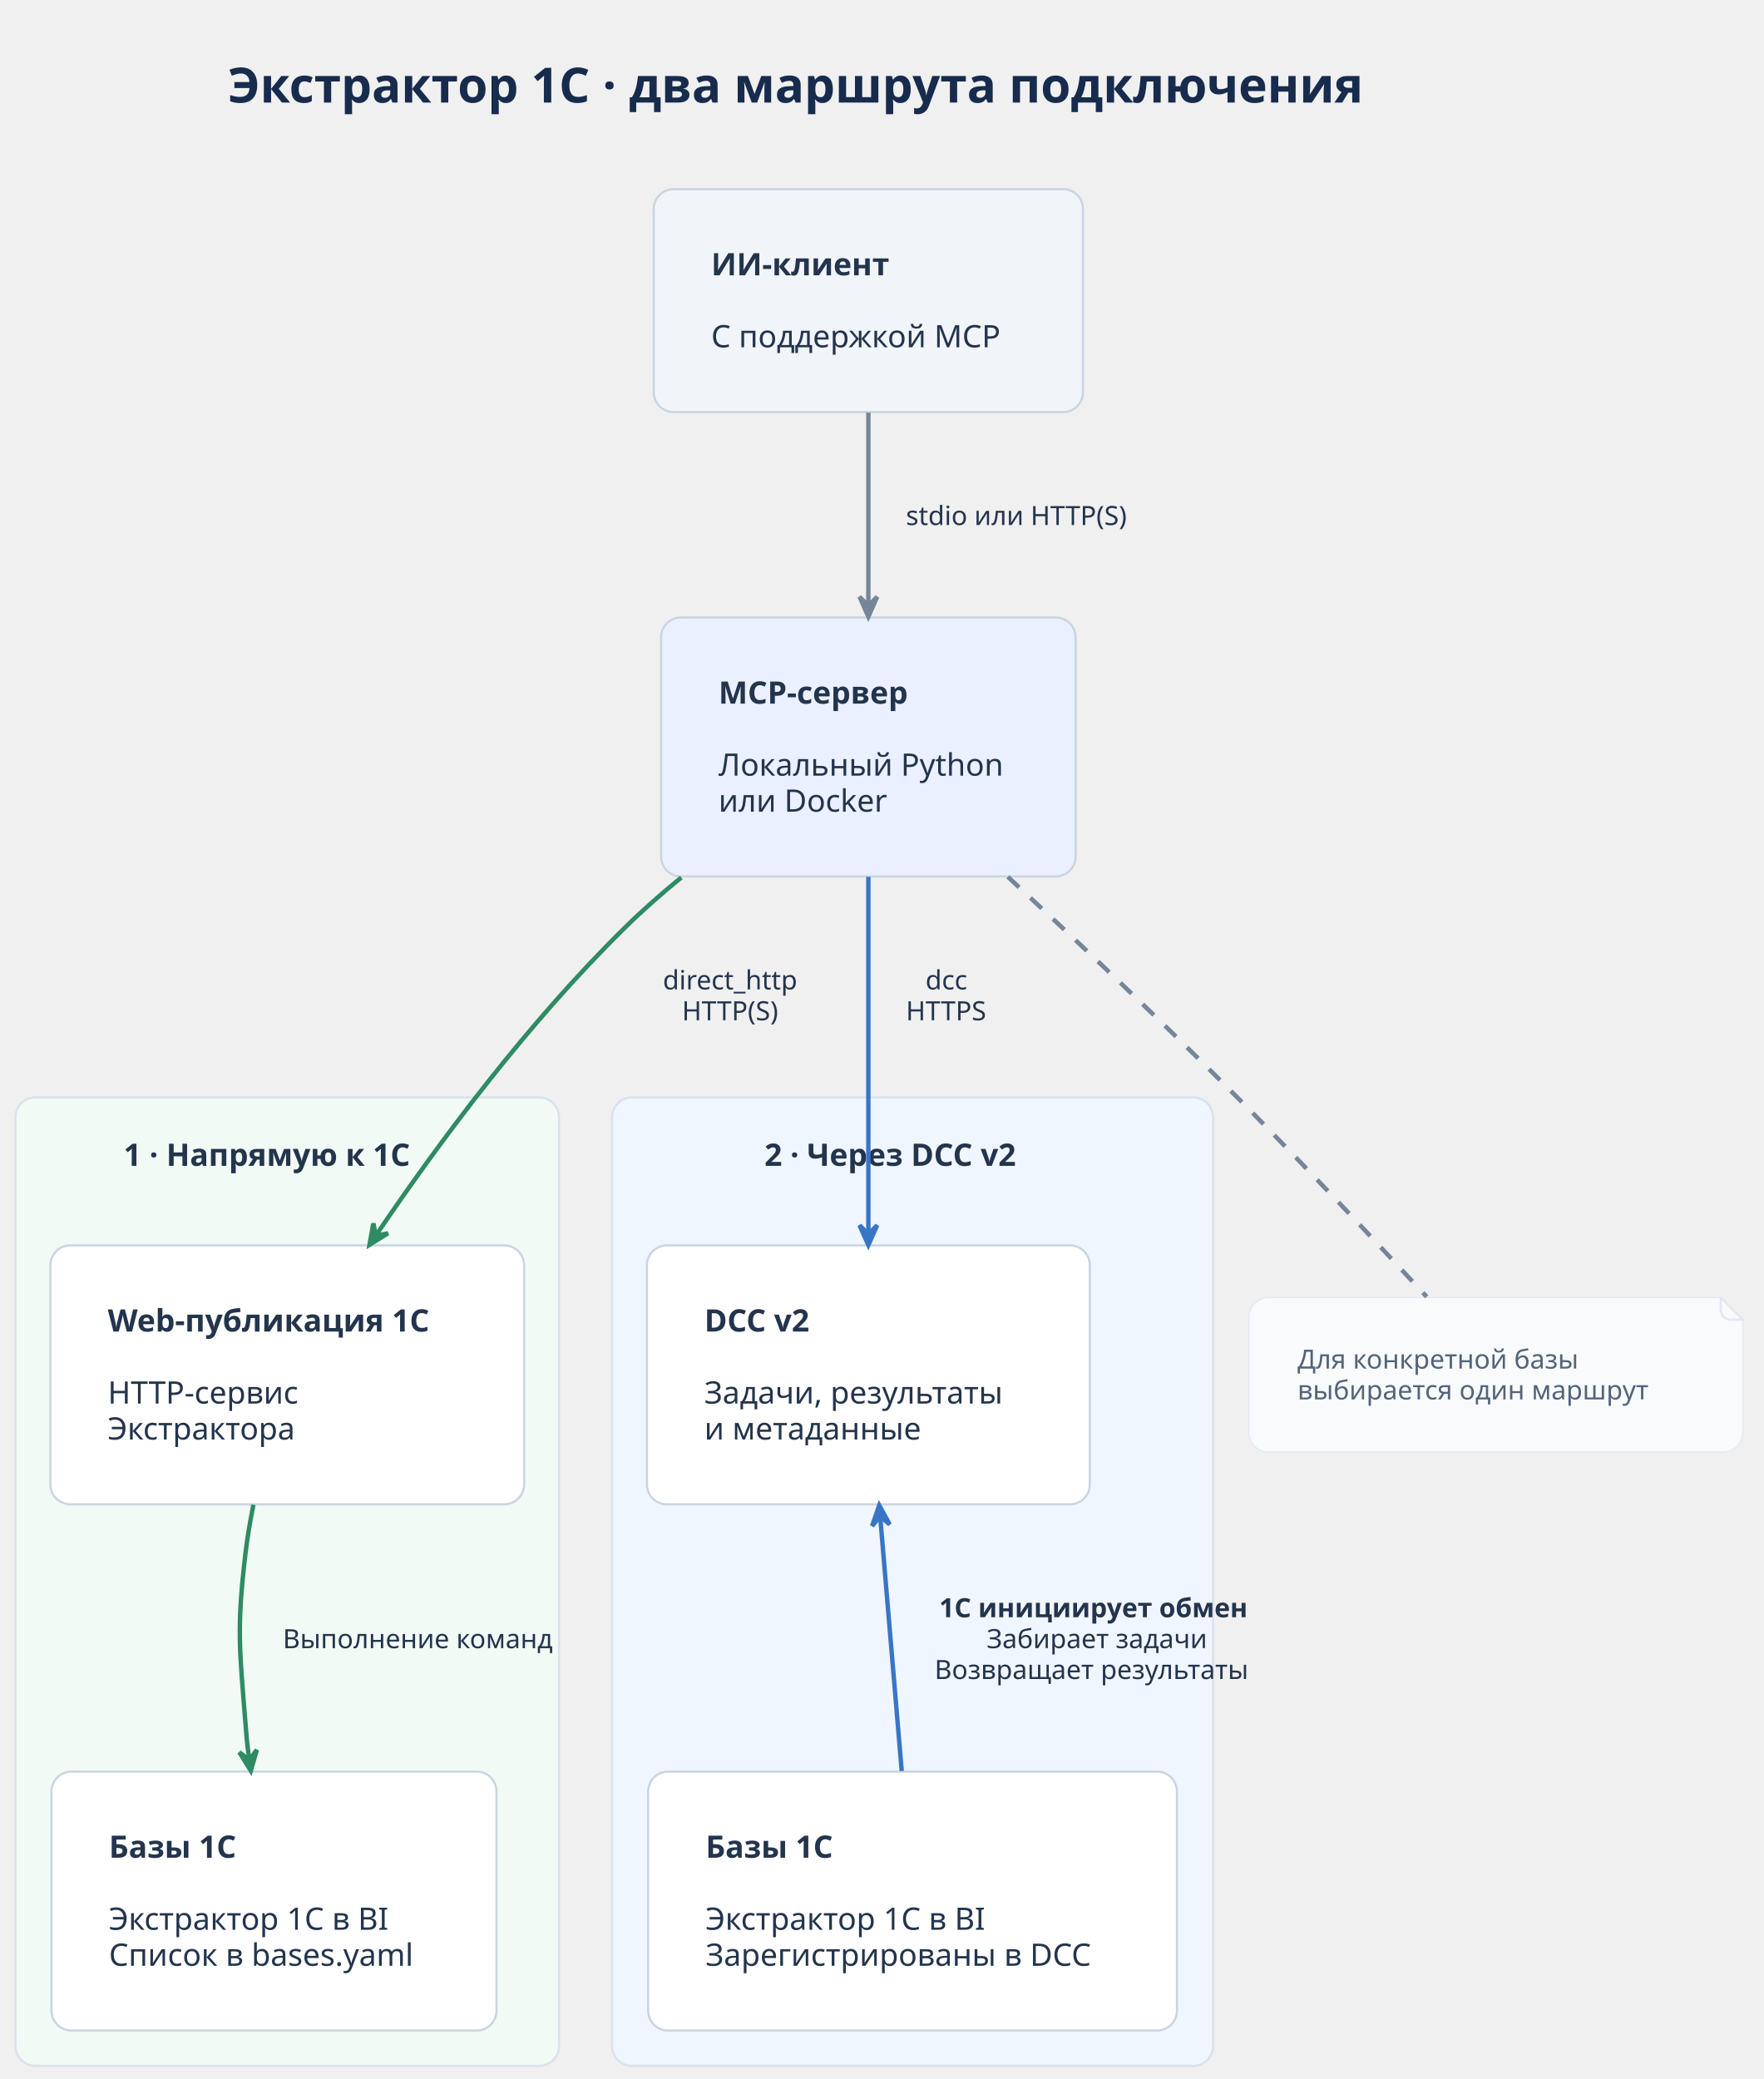
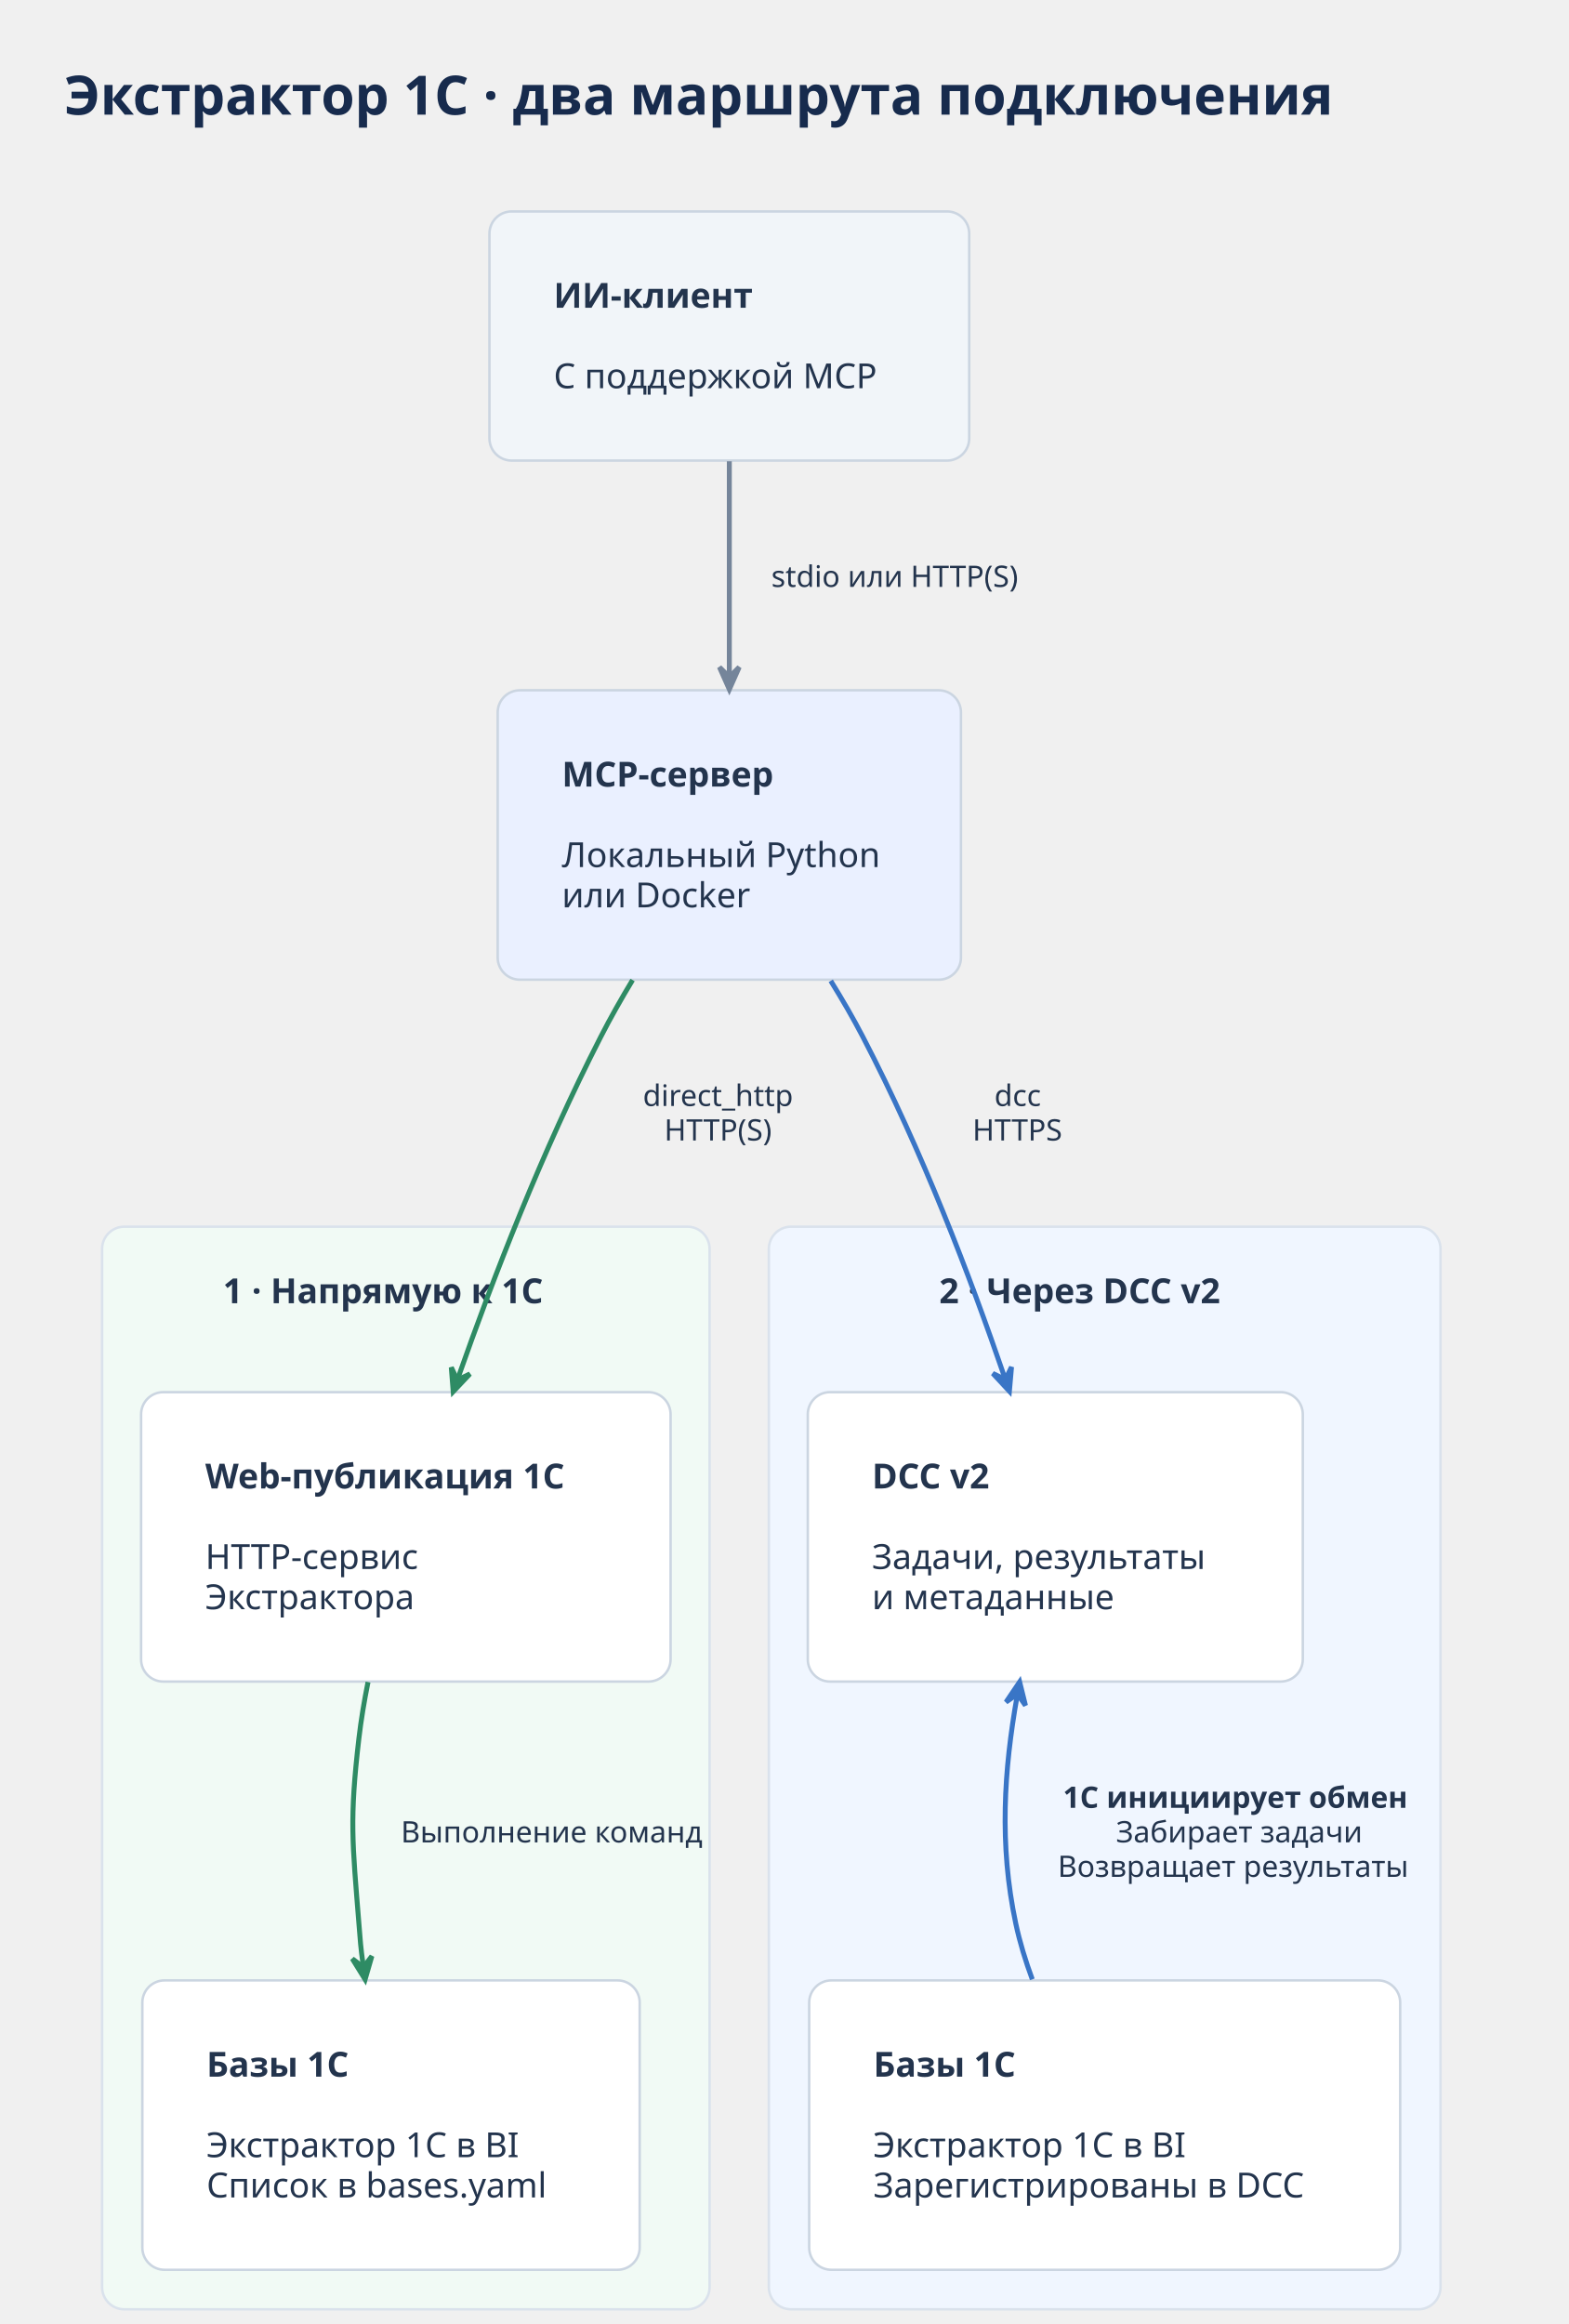
- <svg xmlns="http://www.w3.org/2000/svg" contentStyleType="text/css" data-diagram-type="DESCRIPTION" height="941px" preserveAspectRatio="none" style="width:798px;height:941px;background:#FFFFFF;" version="1.1" viewBox="0 0 798 941" width="798px" zoomAndPan="magnify">
+ <svg xmlns="http://www.w3.org/2000/svg" contentStyleType="text/css" data-diagram-type="DESCRIPTION" height="941px" preserveAspectRatio="none" style="width:635px;height:941px;background:#FFFFFF;" version="1.1" viewBox="0 0 635 941" width="635px" zoomAndPan="magnify">
  <defs />
  <g>
    <g class="title" data-source-line="36">
-       <text fill="#172B4D" font-family="sans-serif" font-size="22" font-weight="bold" lengthAdjust="spacing" textLength="575.556" x="103.103" y="46.421">Экстрактор 1С · два маршрута подключения</text>
+       <text fill="#172B4D" font-family="sans-serif" font-size="22" font-weight="bold" lengthAdjust="spacing" textLength="575.556" x="26" y="46.421">Экстрактор 1С · два маршрута подключения</text>
    </g>
    <g class="cluster" data-entity="DIRECT" data-source-line="41" data-uid="ent0004" id="cluster_DIRECT">
-       <rect fill="#F1FAF5" height="438.37" rx="9" ry="9" style="stroke:#DAE2EC;stroke-width:1;" width="246" x="7" y="496.689" />
-       <text fill="#23344D" font-family="sans-serif" font-size="14" font-weight="bold" lengthAdjust="spacing" textLength="148.101" x="55.95" y="527.684">1 · Напрямую к 1С</text>
+       <rect fill="#F1FAF5" height="438.37" rx="9" ry="9" style="stroke:#DAE2EC;stroke-width:1;" width="246" x="41.34" y="496.689" />
+       <text fill="#23344D" font-family="sans-serif" font-size="14" font-weight="bold" lengthAdjust="spacing" textLength="148.101" x="90.29" y="527.684">1 · Напрямую к 1С</text>
    </g>
    <g class="cluster" data-entity="RELAY" data-source-line="47" data-uid="ent0008" id="cluster_RELAY">
-       <rect fill="#F0F6FF" height="438.37" rx="9" ry="9" style="stroke:#DAE2EC;stroke-width:1;" width="272" x="277" y="496.689" />
-       <text fill="#23344D" font-family="sans-serif" font-size="14" font-weight="bold" lengthAdjust="spacing" textLength="134.053" x="345.974" y="527.684">2 · Через DCC v2</text>
+       <rect fill="#F0F6FF" height="438.37" rx="9" ry="9" style="stroke:#DAE2EC;stroke-width:1;" width="272" x="311.34" y="496.689" />
+       <text fill="#23344D" font-family="sans-serif" font-size="14" font-weight="bold" lengthAdjust="spacing" textLength="134.053" x="380.314" y="527.684">2 · Через DCC v2</text>
    </g>
    <g class="entity" data-entity="WEB" data-source-line="42" data-uid="ent0005" id="entity_WEB">
-       <rect fill="#FFFFFF" height="117.188" rx="9" ry="9" style="stroke:#CBD5E1;stroke-width:1;" width="214.422" x="22.79" y="563.689" />
-       <text fill="#23344D" font-family="sans-serif" font-size="14" font-weight="bold" lengthAdjust="spacing" textLength="162.422" x="48.79" y="602.684">Web-публикация 1С</text>
-       <text fill="#23344D" font-family="sans-serif" font-size="14" lengthAdjust="spacing" textLength="4.45" x="48.79" y="618.981"> </text>
-       <text fill="#23344D" font-family="sans-serif" font-size="14" lengthAdjust="spacing" textLength="91.369" x="48.79" y="635.278">HTTP-сервис</text>
-       <text fill="#23344D" font-family="sans-serif" font-size="14" lengthAdjust="spacing" textLength="94.192" x="48.79" y="651.575">Экстрактора</text>
+       <rect fill="#FFFFFF" height="117.188" rx="9" ry="9" style="stroke:#CBD5E1;stroke-width:1;" width="214.422" x="57.13" y="563.689" />
+       <text fill="#23344D" font-family="sans-serif" font-size="14" font-weight="bold" lengthAdjust="spacing" textLength="162.422" x="83.13" y="602.684">Web-публикация 1С</text>
+       <text fill="#23344D" font-family="sans-serif" font-size="14" lengthAdjust="spacing" textLength="4.45" x="83.13" y="618.981"> </text>
+       <text fill="#23344D" font-family="sans-serif" font-size="14" lengthAdjust="spacing" textLength="91.369" x="83.13" y="635.278">HTTP-сервис</text>
+       <text fill="#23344D" font-family="sans-serif" font-size="14" lengthAdjust="spacing" textLength="94.192" x="83.13" y="651.575">Экстрактора</text>
    </g>
    <g class="entity" data-entity="BASE_HTTP" data-source-line="43" data-uid="ent0006" id="entity_BASE_HTTP">
-       <rect fill="#FFFFFF" height="117.188" rx="9" ry="9" style="stroke:#CBD5E1;stroke-width:1;" width="201.406" x="23.3" y="801.869" />
-       <text fill="#23344D" font-family="sans-serif" font-size="14" font-weight="bold" lengthAdjust="spacing" textLength="65.803" x="49.3" y="840.865">Базы 1С</text>
-       <text fill="#23344D" font-family="sans-serif" font-size="14" lengthAdjust="spacing" textLength="4.45" x="49.3" y="857.161"> </text>
-       <text fill="#23344D" font-family="sans-serif" font-size="14" lengthAdjust="spacing" textLength="139.631" x="49.3" y="873.458">Экстрактор 1С в BI</text>
-       <text fill="#23344D" font-family="sans-serif" font-size="14" lengthAdjust="spacing" textLength="149.406" x="49.3" y="889.755">Список в bases.yaml</text>
+       <rect fill="#FFFFFF" height="117.188" rx="9" ry="9" style="stroke:#CBD5E1;stroke-width:1;" width="201.406" x="57.64" y="801.869" />
+       <text fill="#23344D" font-family="sans-serif" font-size="14" font-weight="bold" lengthAdjust="spacing" textLength="65.803" x="83.64" y="840.865">Базы 1С</text>
+       <text fill="#23344D" font-family="sans-serif" font-size="14" lengthAdjust="spacing" textLength="4.45" x="83.64" y="857.161"> </text>
+       <text fill="#23344D" font-family="sans-serif" font-size="14" lengthAdjust="spacing" textLength="139.631" x="83.64" y="873.458">Экстрактор 1С в BI</text>
+       <text fill="#23344D" font-family="sans-serif" font-size="14" lengthAdjust="spacing" textLength="149.406" x="83.64" y="889.755">Список в bases.yaml</text>
    </g>
    <g class="entity" data-entity="DCC" data-source-line="48" data-uid="ent0009" id="entity_DCC">
-       <rect fill="#FFFFFF" height="117.188" rx="9" ry="9" style="stroke:#CBD5E1;stroke-width:1;" width="200.456" x="292.77" y="563.689" />
-       <text fill="#23344D" font-family="sans-serif" font-size="14" font-weight="bold" lengthAdjust="spacing" textLength="55.911" x="318.77" y="602.684">DCC v2</text>
-       <text fill="#23344D" font-family="sans-serif" font-size="14" lengthAdjust="spacing" textLength="4.45" x="318.77" y="618.981"> </text>
-       <text fill="#23344D" font-family="sans-serif" font-size="14" lengthAdjust="spacing" textLength="148.456" x="318.77" y="635.278">Задачи, результаты</text>
-       <text fill="#23344D" font-family="sans-serif" font-size="14" lengthAdjust="spacing" textLength="105.69" x="318.77" y="651.575">и метаданные</text>
+       <rect fill="#FFFFFF" height="117.188" rx="9" ry="9" style="stroke:#CBD5E1;stroke-width:1;" width="200.456" x="327.11" y="563.689" />
+       <text fill="#23344D" font-family="sans-serif" font-size="14" font-weight="bold" lengthAdjust="spacing" textLength="55.911" x="353.11" y="602.684">DCC v2</text>
+       <text fill="#23344D" font-family="sans-serif" font-size="14" lengthAdjust="spacing" textLength="4.45" x="353.11" y="618.981"> </text>
+       <text fill="#23344D" font-family="sans-serif" font-size="14" lengthAdjust="spacing" textLength="148.456" x="353.11" y="635.278">Задачи, результаты</text>
+       <text fill="#23344D" font-family="sans-serif" font-size="14" lengthAdjust="spacing" textLength="105.69" x="353.11" y="651.575">и метаданные</text>
    </g>
    <g class="entity" data-entity="BASE_DCC" data-source-line="49" data-uid="ent0010" id="entity_BASE_DCC">
-       <rect fill="#FFFFFF" height="117.188" rx="9" ry="9" style="stroke:#CBD5E1;stroke-width:1;" width="239.318" x="293.34" y="801.869" />
-       <text fill="#23344D" font-family="sans-serif" font-size="14" font-weight="bold" lengthAdjust="spacing" textLength="65.803" x="319.34" y="840.865">Базы 1С</text>
-       <text fill="#23344D" font-family="sans-serif" font-size="14" lengthAdjust="spacing" textLength="4.45" x="319.34" y="857.161"> </text>
-       <text fill="#23344D" font-family="sans-serif" font-size="14" lengthAdjust="spacing" textLength="139.631" x="319.34" y="873.458">Экстрактор 1С в BI</text>
-       <text fill="#23344D" font-family="sans-serif" font-size="14" lengthAdjust="spacing" textLength="187.318" x="319.34" y="889.755">Зарегистрированы в DCC</text>
+       <rect fill="#FFFFFF" height="117.188" rx="9" ry="9" style="stroke:#CBD5E1;stroke-width:1;" width="239.318" x="327.68" y="801.869" />
+       <text fill="#23344D" font-family="sans-serif" font-size="14" font-weight="bold" lengthAdjust="spacing" textLength="65.803" x="353.68" y="840.865">Базы 1С</text>
+       <text fill="#23344D" font-family="sans-serif" font-size="14" lengthAdjust="spacing" textLength="4.45" x="353.68" y="857.161"> </text>
+       <text fill="#23344D" font-family="sans-serif" font-size="14" lengthAdjust="spacing" textLength="139.631" x="353.68" y="873.458">Экстрактор 1С в BI</text>
+       <text fill="#23344D" font-family="sans-serif" font-size="14" lengthAdjust="spacing" textLength="187.318" x="353.68" y="889.755">Зарегистрированы в DCC</text>
    </g>
    <g class="entity" data-entity="AI" data-source-line="38" data-uid="ent0002" id="entity_AI">
-       <rect fill="#F1F5F9" height="100.891" rx="9" ry="9" style="stroke:#CBD5E1;stroke-width:1;" width="194.283" x="295.86" y="85.609" />
-       <text fill="#23344D" font-family="sans-serif" font-size="14" font-weight="bold" lengthAdjust="spacing" textLength="86.092" x="321.86" y="124.605">ИИ-клиент</text>
-       <text fill="#23344D" font-family="sans-serif" font-size="14" lengthAdjust="spacing" textLength="4.45" x="321.86" y="140.901"> </text>
-       <text fill="#23344D" font-family="sans-serif" font-size="14" lengthAdjust="spacing" textLength="142.283" x="321.86" y="157.198">С поддержкой MCP</text>
+       <rect fill="#F1F5F9" height="100.891" rx="9" ry="9" style="stroke:#CBD5E1;stroke-width:1;" width="194.283" x="198.2" y="85.609" />
+       <text fill="#23344D" font-family="sans-serif" font-size="14" font-weight="bold" lengthAdjust="spacing" textLength="86.092" x="224.2" y="124.605">ИИ-клиент</text>
+       <text fill="#23344D" font-family="sans-serif" font-size="14" lengthAdjust="spacing" textLength="4.45" x="224.2" y="140.901"> </text>
+       <text fill="#23344D" font-family="sans-serif" font-size="14" lengthAdjust="spacing" textLength="142.283" x="224.2" y="157.198">С поддержкой MCP</text>
    </g>
    <g class="entity" data-entity="MCP" data-source-line="39" data-uid="ent0003" id="entity_MCP">
-       <rect fill="#EAF0FF" height="117.188" rx="9" ry="9" style="stroke:#CBD5E1;stroke-width:1;" width="187.611" x="299.19" y="279.499" />
-       <text fill="#23344D" font-family="sans-serif" font-size="14" font-weight="bold" lengthAdjust="spacing" textLength="96.469" x="325.19" y="318.495">MCP-сервер</text>
-       <text fill="#23344D" font-family="sans-serif" font-size="14" lengthAdjust="spacing" textLength="4.45" x="325.19" y="334.791"> </text>
-       <text fill="#23344D" font-family="sans-serif" font-size="14" lengthAdjust="spacing" textLength="135.611" x="325.19" y="351.088">Локальный Python</text>
-       <text fill="#23344D" font-family="sans-serif" font-size="14" lengthAdjust="spacing" textLength="81.115" x="325.19" y="367.385">или Docker</text>
-     </g>
-     <g class="entity" data-entity="GMN17" data-source-line="60" data-uid="ent0018" id="entity_GMN17">
-       <path d="M565.23,596.309 L565.23,648.247 A9,9 0 0 0 574.23,657.247 L779.761,657.247 A9,9 0 0 0 788.761,648.247 L788.761,597.309 L778.761,587.309 L574.23,587.309 A9,9 0 0 0 565.23,596.309" fill="#F8FAFC" style="stroke:#E2E8F0;stroke-width:0.5;" />
-       <path d="M778.761,587.309 L778.761,592.809 A4.5,4.5 0 0 0 783.261,597.309 L788.761,597.309 L778.761,587.309" fill="#F8FAFC" style="stroke:#E2E8F0;stroke-width:1;" />
-       <text fill="#536479" font-family="sans-serif" font-size="12" lengthAdjust="spacing" textLength="137.162" x="587.23" y="619.448">Для конкретной базы</text>
-       <text fill="#536479" font-family="sans-serif" font-size="12" lengthAdjust="spacing" textLength="170.531" x="587.23" y="633.417">выбирается один маршрут</text>
+       <rect fill="#EAF0FF" height="117.188" rx="9" ry="9" style="stroke:#CBD5E1;stroke-width:1;" width="187.611" x="201.53" y="279.499" />
+       <text fill="#23344D" font-family="sans-serif" font-size="14" font-weight="bold" lengthAdjust="spacing" textLength="96.469" x="227.53" y="318.495">MCP-сервер</text>
+       <text fill="#23344D" font-family="sans-serif" font-size="14" lengthAdjust="spacing" textLength="4.45" x="227.53" y="334.791"> </text>
+       <text fill="#23344D" font-family="sans-serif" font-size="14" lengthAdjust="spacing" textLength="135.611" x="227.53" y="351.088">Локальный Python</text>
+       <text fill="#23344D" font-family="sans-serif" font-size="14" lengthAdjust="spacing" textLength="81.115" x="227.53" y="367.385">или Docker</text>
    </g>
    <g class="link" data-entity-1="WEB" data-entity-2="BASE_HTTP" data-source-line="44" data-uid="lnk7" id="link_WEB_BASE_HTTP">
-       <path d="M114.68,681.099 C113.16,688.709 111.86,696.449 111,703.869 C107.15,736.979 108.34,745.649 111,778.869 C111.59,786.219 111.654,787.965 112.694,795.545" fill="none" id="WEB-to-BASE_HTTP" style="stroke:#2E8B64;stroke-width:2;" />
-       <polygon fill="#2E8B64" points="113.51,801.489,116.249,792.029,112.83,796.536,108.324,793.117,113.51,801.489" style="stroke:#2E8B64;stroke-width:2;" />
-       <text fill="#23344D" font-family="sans-serif" font-size="12" lengthAdjust="spacing" textLength="129.773" x="128" y="746.008">Выполнение команд</text>
+       <path d="M149.02,681.099 C147.5,688.709 146.2,696.449 145.34,703.869 C141.49,736.979 142.68,745.649 145.34,778.869 C145.93,786.219 145.995,787.965 147.035,795.545" fill="none" id="WEB-to-BASE_HTTP" style="stroke:#2E8B64;stroke-width:2;" />
+       <polygon fill="#2E8B64" points="147.85,801.489,150.59,792.029,147.171,796.536,142.664,793.117,147.85,801.489" style="stroke:#2E8B64;stroke-width:2;" />
+       <text fill="#23344D" font-family="sans-serif" font-size="12" lengthAdjust="spacing" textLength="129.773" x="162.34" y="746.008">Выполнение команд</text>
    </g>
    <g class="link" data-entity-1="BASE_DCC" data-entity-2="DCC" data-source-line="51" data-uid="lnk12" id="link_BASE_DCC_DCC">
-       <path d="M408.1,801.609 C405,765.049 401.526,723.938 398.426,687.338" fill="none" id="BASE_DCC-to-DCC" style="stroke:#3975C6;stroke-width:2;" />
-       <polygon fill="#3975C6" points="397.92,681.359,394.694,690.665,398.342,686.341,402.665,689.99,397.92,681.359" style="stroke:#3975C6;stroke-width:2;" />
-       <text fill="#23344D" font-family="sans-serif" font-size="12" font-weight="bold" lengthAdjust="spacing" textLength="150.697" x="425.049" y="732.008">1С инициирует обмен</text>
-       <text fill="#23344D" font-family="sans-serif" font-size="12" lengthAdjust="spacing" textLength="107.678" x="446.559" y="745.977">Забирает задачи</text>
-       <text fill="#23344D" font-family="sans-serif" font-size="12" lengthAdjust="spacing" textLength="154.875" x="422.96" y="759.946">Возвращает результаты</text>
+       <path d="M418.03,801.449 C415.28,794.009 412.94,786.369 411.34,778.869 C404.52,746.869 406.611,716.427 411.851,686.917" fill="none" id="BASE_DCC-to-DCC" style="stroke:#3975C6;stroke-width:2;" />
+       <polygon fill="#3975C6" points="412.9,681.009,407.389,689.171,412.026,685.932,415.265,690.57,412.9,681.009" style="stroke:#3975C6;stroke-width:2;" />
+       <text fill="#23344D" font-family="sans-serif" font-size="12" font-weight="bold" lengthAdjust="spacing" textLength="150.697" x="430.429" y="732.008">1С инициирует обмен</text>
+       <text fill="#23344D" font-family="sans-serif" font-size="12" lengthAdjust="spacing" textLength="107.678" x="451.939" y="745.977">Забирает задачи</text>
+       <text fill="#23344D" font-family="sans-serif" font-size="12" lengthAdjust="spacing" textLength="154.875" x="428.34" y="759.946">Возвращает результаты</text>
    </g>
    <g class="link" data-entity-1="AI" data-entity-2="MCP" data-source-line="54" data-uid="lnk13" id="link_AI_MCP">
-       <path d="M393,186.759 C393,214.759 393,243.879 393,273.129" fill="none" id="AI-to-MCP" style="stroke:#75859A;stroke-width:2;" />
-       <polygon fill="#75859A" points="393,279.129,397,270.129,393,274.129,389,270.129,393,279.129" style="stroke:#75859A;stroke-width:2;" />
-       <text fill="#23344D" font-family="sans-serif" font-size="12" lengthAdjust="spacing" textLength="108.047" x="410" y="237.638">stdio или HTTP(S)</text>
+       <path d="M295.34,186.759 C295.34,214.759 295.34,243.879 295.34,273.129" fill="none" id="AI-to-MCP" style="stroke:#75859A;stroke-width:2;" />
+       <polygon fill="#75859A" points="295.34,279.129,299.34,270.129,295.34,274.129,291.34,270.129,295.34,279.129" style="stroke:#75859A;stroke-width:2;" />
+       <text fill="#23344D" font-family="sans-serif" font-size="12" lengthAdjust="spacing" textLength="108.047" x="312.34" y="237.638">stdio или HTTP(S)</text>
    </g>
    <g class="link" data-entity-1="MCP" data-entity-2="WEB" data-source-line="55" data-uid="lnk14" id="link_MCP_WEB">
-       <path d="M308.34,397.169 C299.48,404.389 290.85,411.969 283,419.689 C238.36,463.579 199.382,516.107 170.602,558.457" fill="none" id="MCP-to-WEB" style="stroke:#2E8B64;stroke-width:2;" />
-       <polygon fill="#2E8B64" points="167.23,563.419,175.597,558.224,170.04,559.284,168.98,553.727,167.23,563.419" style="stroke:#2E8B64;stroke-width:2;" />
-       <text fill="#23344D" font-family="sans-serif" font-size="12" lengthAdjust="spacing" textLength="65.203" x="300" y="447.828">direct_http</text>
-       <text fill="#23344D" font-family="sans-serif" font-size="12" lengthAdjust="spacing" textLength="47.9" x="308.651" y="461.797">HTTP(S)</text>
+       <path d="M256.16,396.819 C251.6,404.379 247.21,412.129 243.34,419.689 C219.35,466.529 199.973,516.77 185.523,557.81" fill="none" id="MCP-to-WEB" style="stroke:#2E8B64;stroke-width:2;" />
+       <polygon fill="#2E8B64" points="183.53,563.469,190.292,556.309,185.191,558.753,182.746,553.652,183.53,563.469" style="stroke:#2E8B64;stroke-width:2;" />
+       <text fill="#23344D" font-family="sans-serif" font-size="12" lengthAdjust="spacing" textLength="65.203" x="260.34" y="447.828">direct_http</text>
+       <text fill="#23344D" font-family="sans-serif" font-size="12" lengthAdjust="spacing" textLength="47.9" x="268.992" y="461.797">HTTP(S)</text>
    </g>
    <g class="link" data-entity-1="MCP" data-entity-2="DCC" data-source-line="56" data-uid="lnk15" id="link_MCP_DCC">
-       <path d="M393,396.879 C393,445.569 393,508.899 393,557.569" fill="none" id="MCP-to-DCC" style="stroke:#3975C6;stroke-width:2;" />
-       <polygon fill="#3975C6" points="393,563.569,397,554.569,393,558.569,389,554.569,393,563.569" style="stroke:#3975C6;stroke-width:2;" />
-       <text fill="#23344D" font-family="sans-serif" font-size="12" lengthAdjust="spacing" textLength="20.812" x="418.862" y="447.828">dcc</text>
-       <text fill="#23344D" font-family="sans-serif" font-size="12" lengthAdjust="spacing" textLength="38.537" x="410" y="461.797">HTTPS</text>
-     </g>
-     <g class="link" data-entity-1="MCP" data-entity-2="GMN17" data-source-line="60" data-uid="lnk19" id="link_MCP_GMN17">
-       <path d="M456.12,396.849 C485.64,424.269 521.03,457.749 552,488.689 C584.68,521.329 620.74,559.869 645.7,586.959" fill="none" id="MCP-GMN17" style="stroke:#75859A;stroke-width:2;stroke-dasharray:7,7;" />
+       <path d="M336.41,397.149 C341.02,404.589 345.45,412.209 349.34,419.689 C373.59,466.289 392.692,516.534 406.803,557.644" fill="none" id="MCP-to-DCC" style="stroke:#3975C6;stroke-width:2;" />
+       <polygon fill="#3975C6" points="408.75,563.319,409.612,553.508,407.127,558.59,402.045,556.105,408.75,563.319" style="stroke:#3975C6;stroke-width:2;" />
+       <text fill="#23344D" font-family="sans-serif" font-size="12" lengthAdjust="spacing" textLength="20.812" x="402.673" y="447.828">dcc</text>
+       <text fill="#23344D" font-family="sans-serif" font-size="12" lengthAdjust="spacing" textLength="38.537" x="393.81" y="461.797">HTTPS</text>
    </g>
  </g>
</svg>
